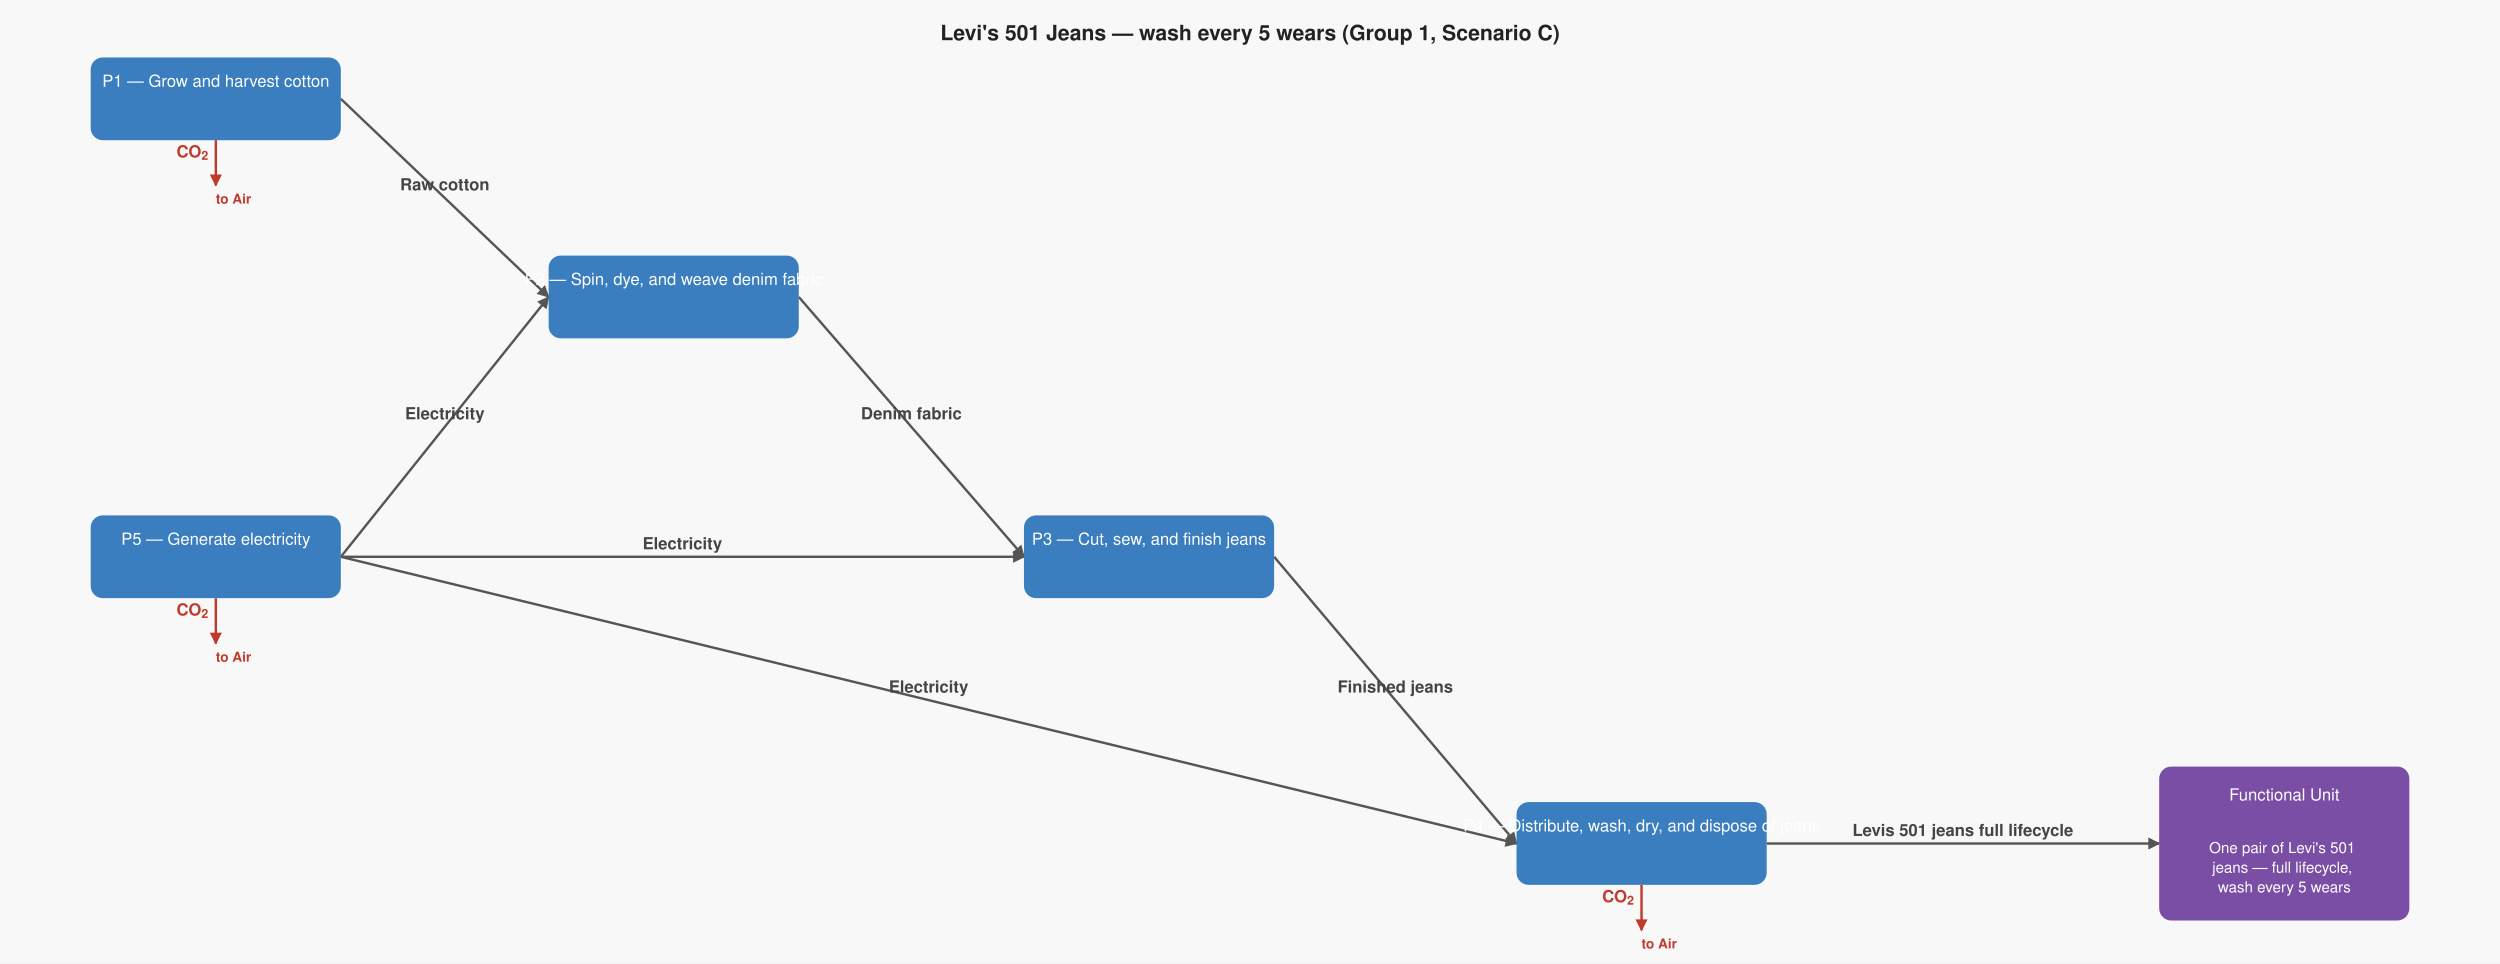
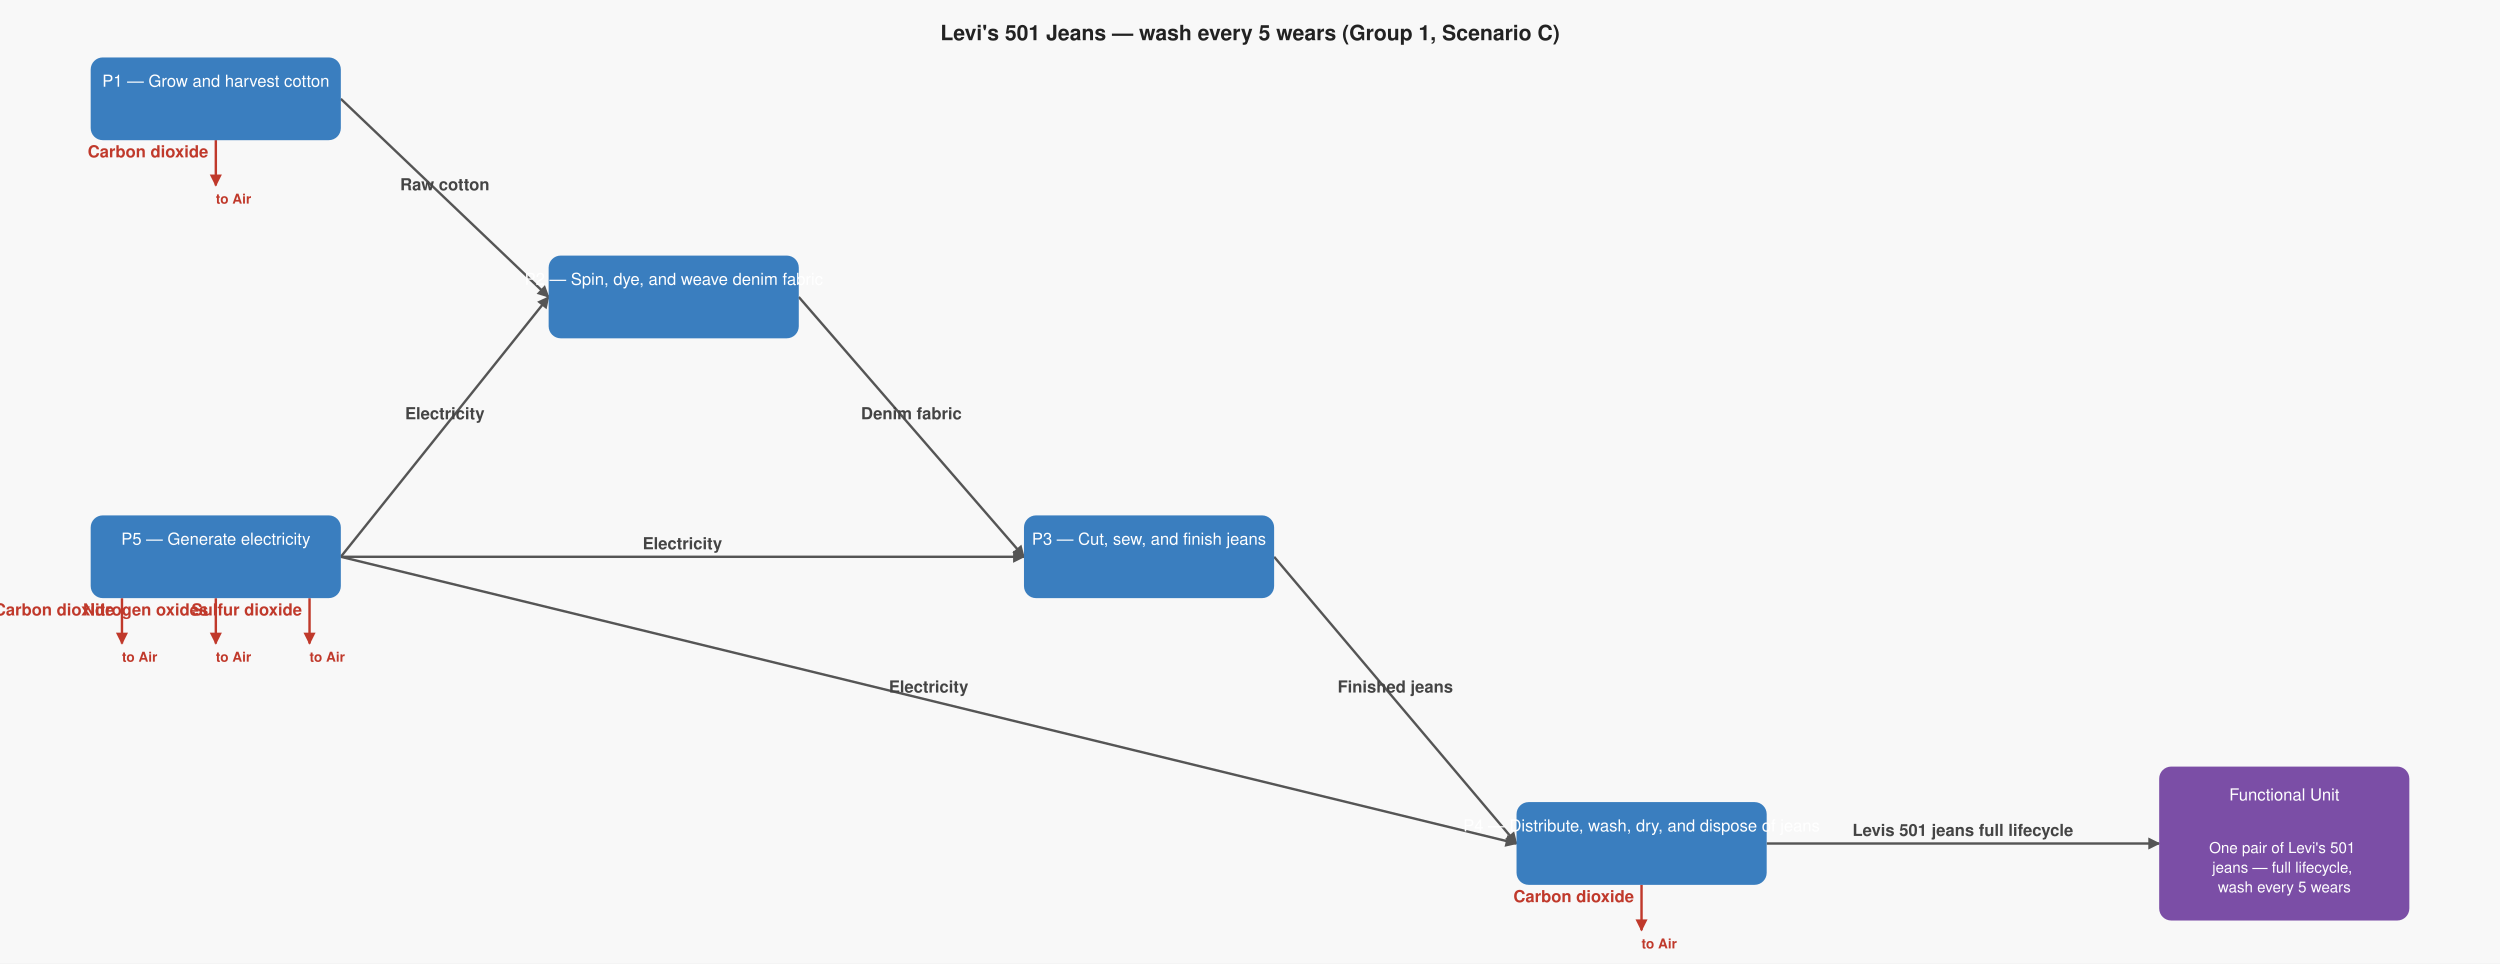
<svg xmlns="http://www.w3.org/2000/svg" width="1654.1" height="637.5" viewBox="0 -38.0 1654.1 637.5">
  <rect x="0" y="-38.0" width="1654.1" height="637.5" fill="#f8f8f8" />
  <defs>
    <marker id="arr" viewBox="0 0 10 10" refX="9" refY="5" markerWidth="5" markerHeight="5" orient="auto">
      <path d="M0,0 L10,5 L0,10 z" fill="#555555" />
    </marker>
    <marker id="arr-green" viewBox="0 0 10 10" refX="9" refY="5" markerWidth="5" markerHeight="5" orient="auto">
      <path d="M0,0 L10,5 L0,10 z" fill="#2d7a45" />
    </marker>
    <marker id="arr-red" viewBox="0 0 10 10" refX="9" refY="5" markerWidth="5" markerHeight="5" orient="auto">
      <path d="M0,0 L10,5 L0,10 z" fill="#c0392b" />
    </marker>
  </defs>
  <text x="827.1" y="-11.4" text-anchor="middle" dominant-baseline="auto" font-family="Helvetica,Arial,sans-serif" font-size="14" font-weight="bold" fill="#222">Levi's 501 Jeans — wash every 5 wears (Group 1, Scenario C)</text>
  <line x1="142.8" y1="54.7" x2="142.8" y2="84.7" stroke="#c0392b" stroke-width="1.6" marker-end="url(#arr-red)" />
-   <text x="137.8" y="66.1" text-anchor="end" dominant-baseline="auto" font-family="Helvetica,Arial,sans-serif" font-size="11" font-weight="bold" fill="#c0392b">CO<tspan baseline-shift="sub" font-size="0.75em">2</tspan>
-   </text>
+   <text x="137.8" y="66.1" text-anchor="end" dominant-baseline="auto" font-family="Helvetica,Arial,sans-serif" font-size="11" font-weight="bold" fill="#c0392b">Carbon dioxide</text>
  <text x="142.8" y="96.7" text-anchor="start" dominant-baseline="auto" font-family="Helvetica,Arial,sans-serif" font-size="9" font-weight="bold" fill="#c0392b">to Air</text>
  <line x1="1086.1" y1="547.5" x2="1086.1" y2="577.5" stroke="#c0392b" stroke-width="1.6" marker-end="url(#arr-red)" />
-   <text x="1081.1" y="558.9" text-anchor="end" dominant-baseline="auto" font-family="Helvetica,Arial,sans-serif" font-size="11" font-weight="bold" fill="#c0392b">CO<tspan baseline-shift="sub" font-size="0.75em">2</tspan>
-   </text>
+   <text x="1081.1" y="558.9" text-anchor="end" dominant-baseline="auto" font-family="Helvetica,Arial,sans-serif" font-size="11" font-weight="bold" fill="#c0392b">Carbon dioxide</text>
  <text x="1086.1" y="589.5" text-anchor="start" dominant-baseline="auto" font-family="Helvetica,Arial,sans-serif" font-size="9" font-weight="bold" fill="#c0392b">to Air</text>
+   <line x1="80.7" y1="357.8" x2="80.7" y2="387.8" stroke="#c0392b" stroke-width="1.6" marker-end="url(#arr-red)" />
+   <text x="75.7" y="369.2" text-anchor="end" dominant-baseline="auto" font-family="Helvetica,Arial,sans-serif" font-size="11" font-weight="bold" fill="#c0392b">Carbon dioxide</text>
+   <text x="80.7" y="399.8" text-anchor="start" dominant-baseline="auto" font-family="Helvetica,Arial,sans-serif" font-size="9" font-weight="bold" fill="#c0392b">to Air</text>
  <line x1="142.8" y1="357.8" x2="142.8" y2="387.8" stroke="#c0392b" stroke-width="1.6" marker-end="url(#arr-red)" />
-   <text x="137.8" y="369.2" text-anchor="end" dominant-baseline="auto" font-family="Helvetica,Arial,sans-serif" font-size="11" font-weight="bold" fill="#c0392b">CO<tspan baseline-shift="sub" font-size="0.75em">2</tspan>
-   </text>
+   <text x="137.8" y="369.2" text-anchor="end" dominant-baseline="auto" font-family="Helvetica,Arial,sans-serif" font-size="11" font-weight="bold" fill="#c0392b">Nitrogen oxides</text>
  <text x="142.8" y="399.8" text-anchor="start" dominant-baseline="auto" font-family="Helvetica,Arial,sans-serif" font-size="9" font-weight="bold" fill="#c0392b">to Air</text>
+   <line x1="204.8" y1="357.8" x2="204.8" y2="387.8" stroke="#c0392b" stroke-width="1.6" marker-end="url(#arr-red)" />
+   <text x="199.8" y="369.2" text-anchor="end" dominant-baseline="auto" font-family="Helvetica,Arial,sans-serif" font-size="11" font-weight="bold" fill="#c0392b">Sulfur dioxide</text>
+   <text x="204.8" y="399.8" text-anchor="start" dominant-baseline="auto" font-family="Helvetica,Arial,sans-serif" font-size="9" font-weight="bold" fill="#c0392b">to Air</text>
  <line x1="225.5" y1="27.4" x2="363.0" y2="158.5" stroke="#555555" stroke-width="1.6" marker-end="url(#arr)" />
  <text x="294.3" y="87.9" text-anchor="middle" dominant-baseline="auto" font-family="Helvetica,Arial,sans-serif" font-size="11" font-weight="bold" fill="#444">Raw cotton</text>
  <line x1="528.5" y1="158.5" x2="677.5" y2="330.4" stroke="#555555" stroke-width="1.6" marker-end="url(#arr)" />
  <text x="603.0" y="239.4" text-anchor="middle" dominant-baseline="auto" font-family="Helvetica,Arial,sans-serif" font-size="11" font-weight="bold" fill="#444">Denim fabric</text>
  <line x1="843.0" y1="330.4" x2="1003.4" y2="520.1" stroke="#555555" stroke-width="1.6" marker-end="url(#arr)" />
  <text x="923.2" y="420.2" text-anchor="middle" dominant-baseline="auto" font-family="Helvetica,Arial,sans-serif" font-size="11" font-weight="bold" fill="#444">Finished jeans</text>
  <line x1="1168.9" y1="520.1" x2="1428.6" y2="520.1" stroke="#555555" stroke-width="1.6" marker-end="url(#arr)" />
  <text x="1298.7" y="515.1" text-anchor="middle" dominant-baseline="auto" font-family="Helvetica,Arial,sans-serif" font-size="11" font-weight="bold" fill="#444">Levis 501 jeans full lifecycle</text>
  <line x1="225.5" y1="330.4" x2="363.0" y2="158.5" stroke="#555555" stroke-width="1.6" marker-end="url(#arr)" />
  <text x="294.3" y="239.4" text-anchor="middle" dominant-baseline="auto" font-family="Helvetica,Arial,sans-serif" font-size="11" font-weight="bold" fill="#444">Electricity</text>
  <line x1="225.5" y1="330.4" x2="677.5" y2="330.4" stroke="#555555" stroke-width="1.6" marker-end="url(#arr)" />
  <text x="451.5" y="325.4" text-anchor="middle" dominant-baseline="auto" font-family="Helvetica,Arial,sans-serif" font-size="11" font-weight="bold" fill="#444">Electricity</text>
  <line x1="225.5" y1="330.4" x2="1003.4" y2="520.1" stroke="#555555" stroke-width="1.6" marker-end="url(#arr)" />
  <text x="614.4" y="420.2" text-anchor="middle" dominant-baseline="auto" font-family="Helvetica,Arial,sans-serif" font-size="11" font-weight="bold" fill="#444">Electricity</text>
  <rect x="60.0" y="-0.0" width="165.513" height="54.745" rx="8" fill="#3a7ebf" />
  <text x="142.8" y="19.4" text-anchor="middle" dominant-baseline="auto" font-family="Helvetica,Arial,sans-serif" font-size="11" font-weight="normal" fill="white">P1 — Grow and harvest cotton</text>
  <rect x="363.0" y="131.1" width="165.513" height="54.745" rx="8" fill="#3a7ebf" />
  <text x="445.8" y="150.5" text-anchor="middle" dominant-baseline="auto" font-family="Helvetica,Arial,sans-serif" font-size="11" font-weight="normal" fill="white">P2 — Spin, dye, and weave denim fabric</text>
  <rect x="677.5" y="303.0" width="165.513" height="54.745" rx="8" fill="#3a7ebf" />
  <text x="760.2" y="322.4" text-anchor="middle" dominant-baseline="auto" font-family="Helvetica,Arial,sans-serif" font-size="11" font-weight="normal" fill="white">P3 — Cut, sew, and finish jeans</text>
  <rect x="1003.4" y="492.7" width="165.513" height="54.745" rx="8" fill="#3a7ebf" />
  <text x="1086.1" y="512.1" text-anchor="middle" dominant-baseline="auto" font-family="Helvetica,Arial,sans-serif" font-size="11" font-weight="normal" fill="white">P4 — Distribute, wash, dry, and dispose of jeans</text>
  <rect x="60.0" y="303.0" width="165.513" height="54.745" rx="8" fill="#3a7ebf" />
  <text x="142.8" y="322.4" text-anchor="middle" dominant-baseline="auto" font-family="Helvetica,Arial,sans-serif" font-size="11" font-weight="normal" fill="white">P5 — Generate electricity</text>
  <rect x="1428.6" y="469.2" width="165.513" height="101.851" rx="8" fill="#7b4ea6" />
  <text x="1511.4" y="491.6" text-anchor="middle" dominant-baseline="auto" font-family="Helvetica,Arial,sans-serif" font-size="11" font-weight="normal" fill="white">Functional Unit</text>
  <text text-anchor="middle" font-family="Helvetica,Arial,sans-serif" font-size="10" font-weight="normal" fill="white">
    <tspan x="1511.4" y="526.4" dominant-baseline="auto">One pair of Levi's 501</tspan>
    <tspan x="1511.4" y="539.4" dominant-baseline="auto">jeans — full lifecycle,</tspan>
    <tspan x="1511.4" y="552.4" dominant-baseline="auto">wash every 5 wears</tspan>
  </text>
</svg>
